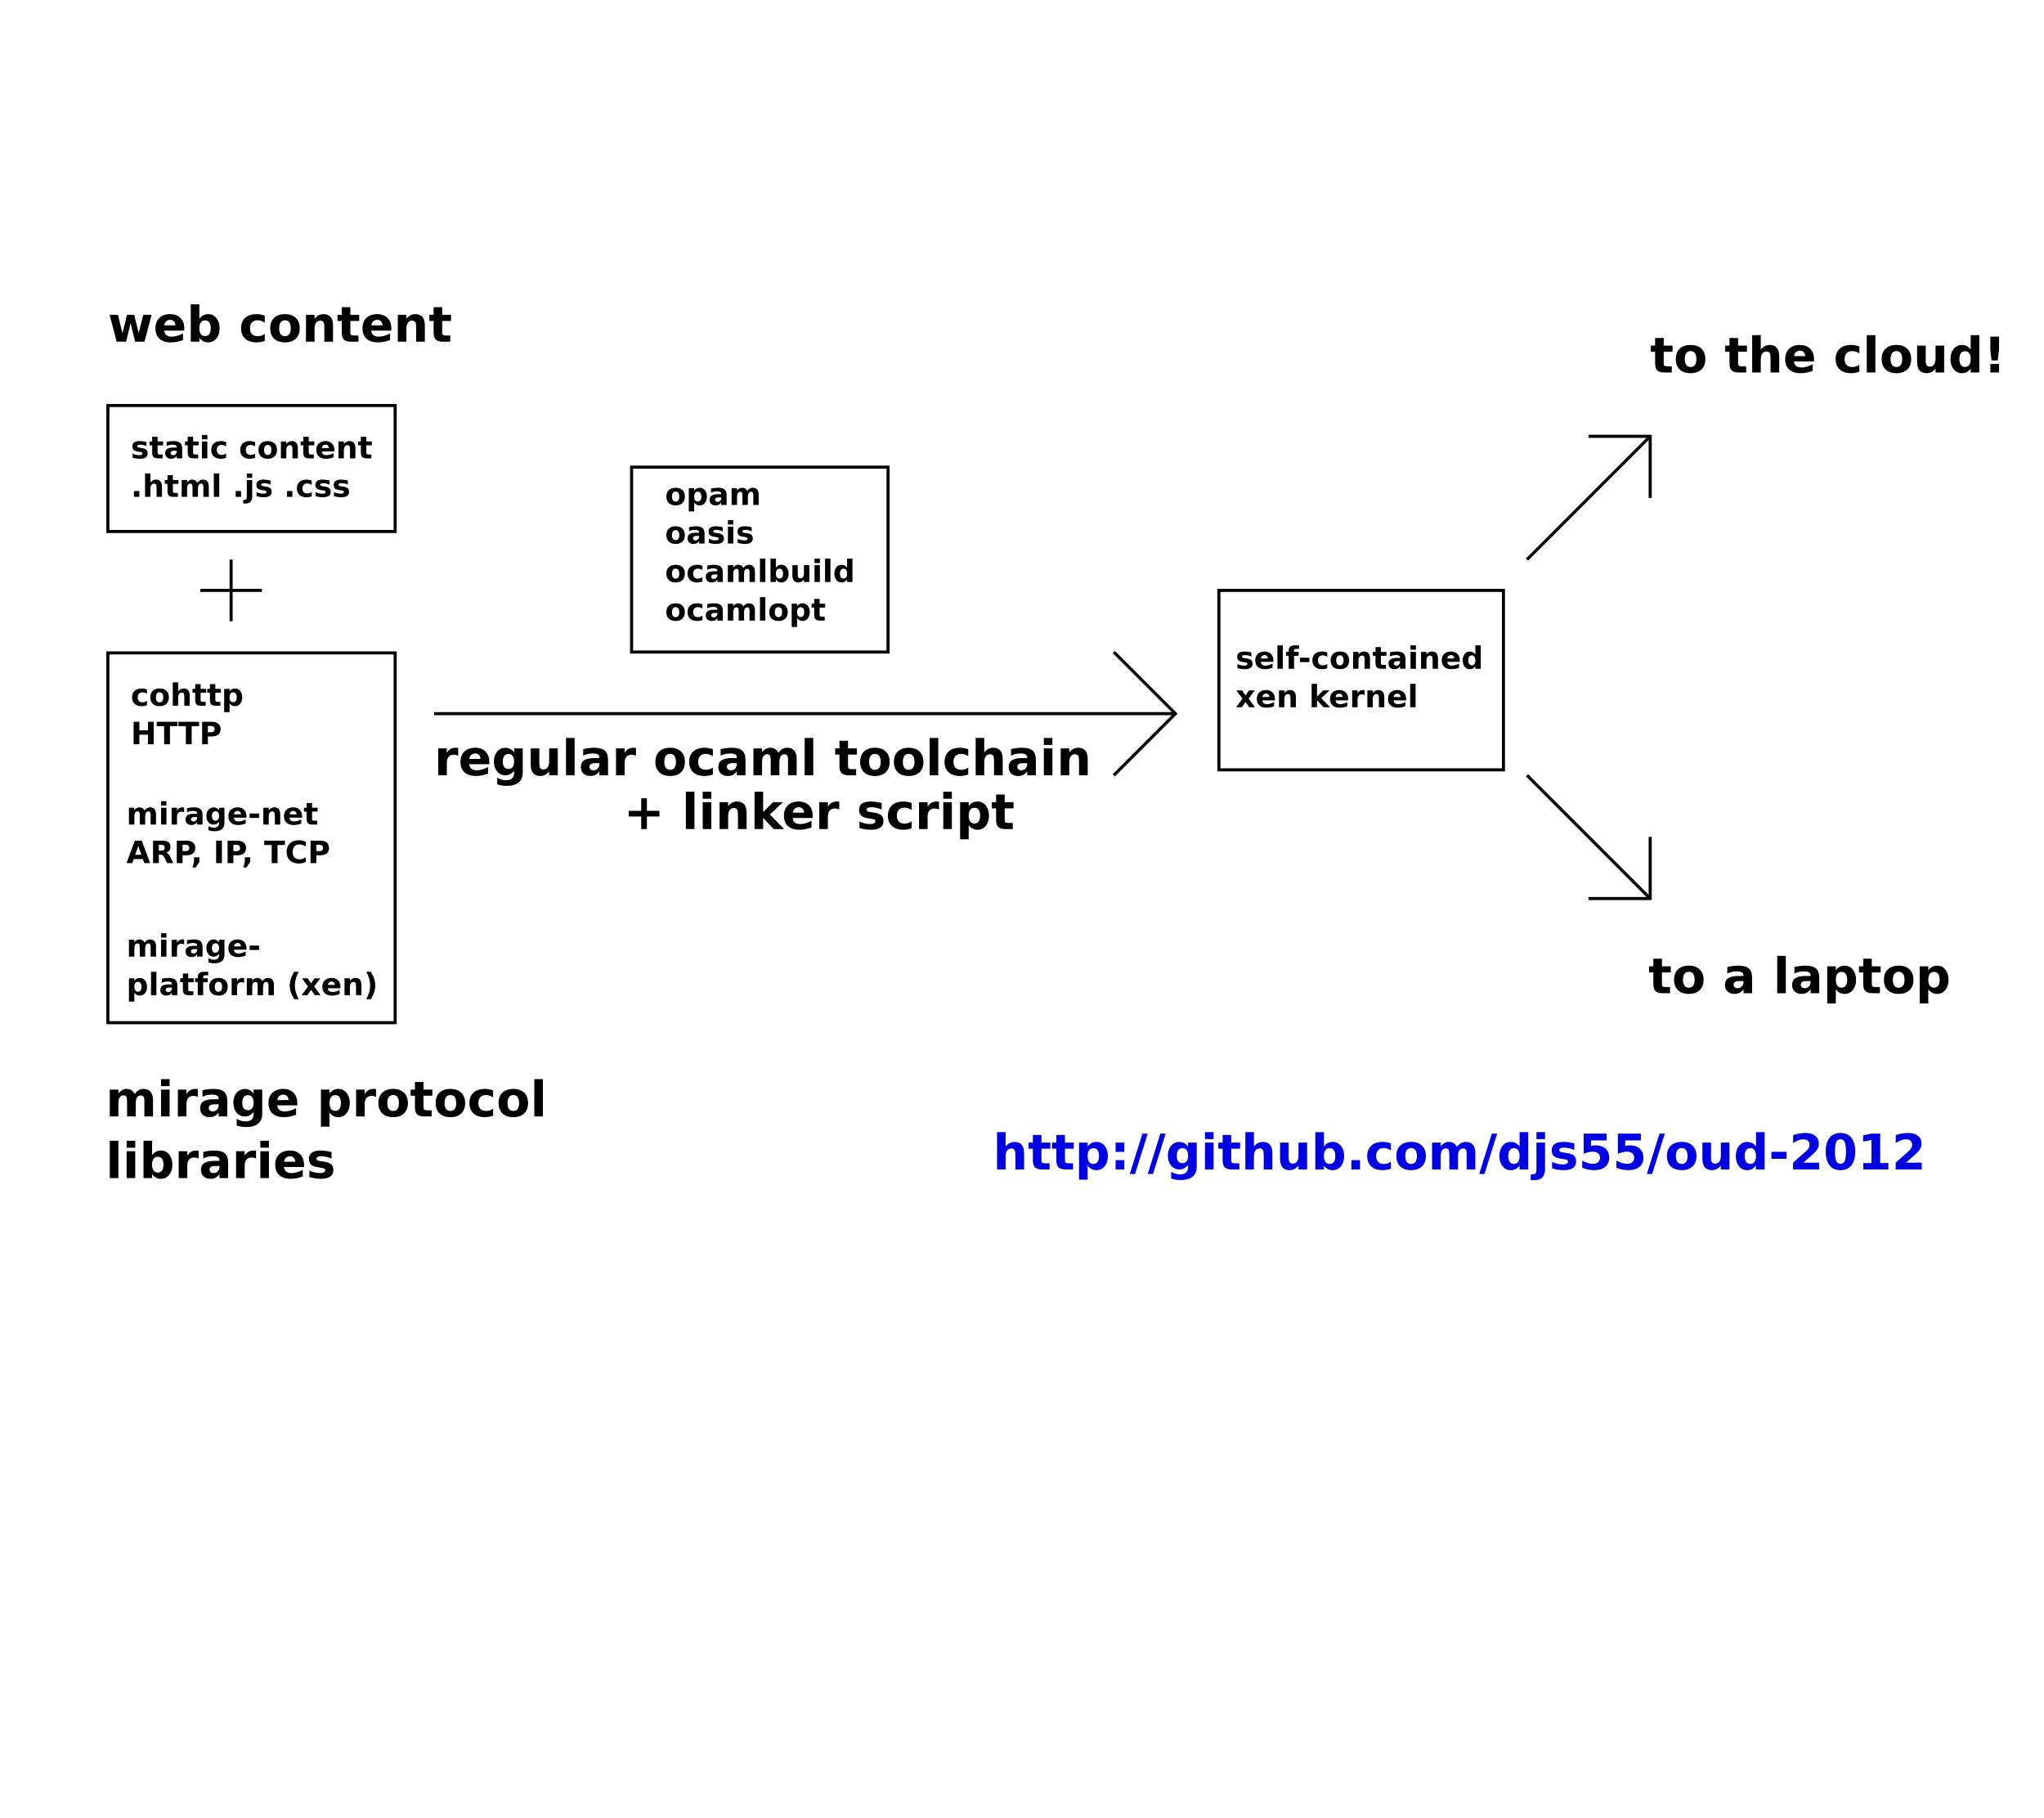
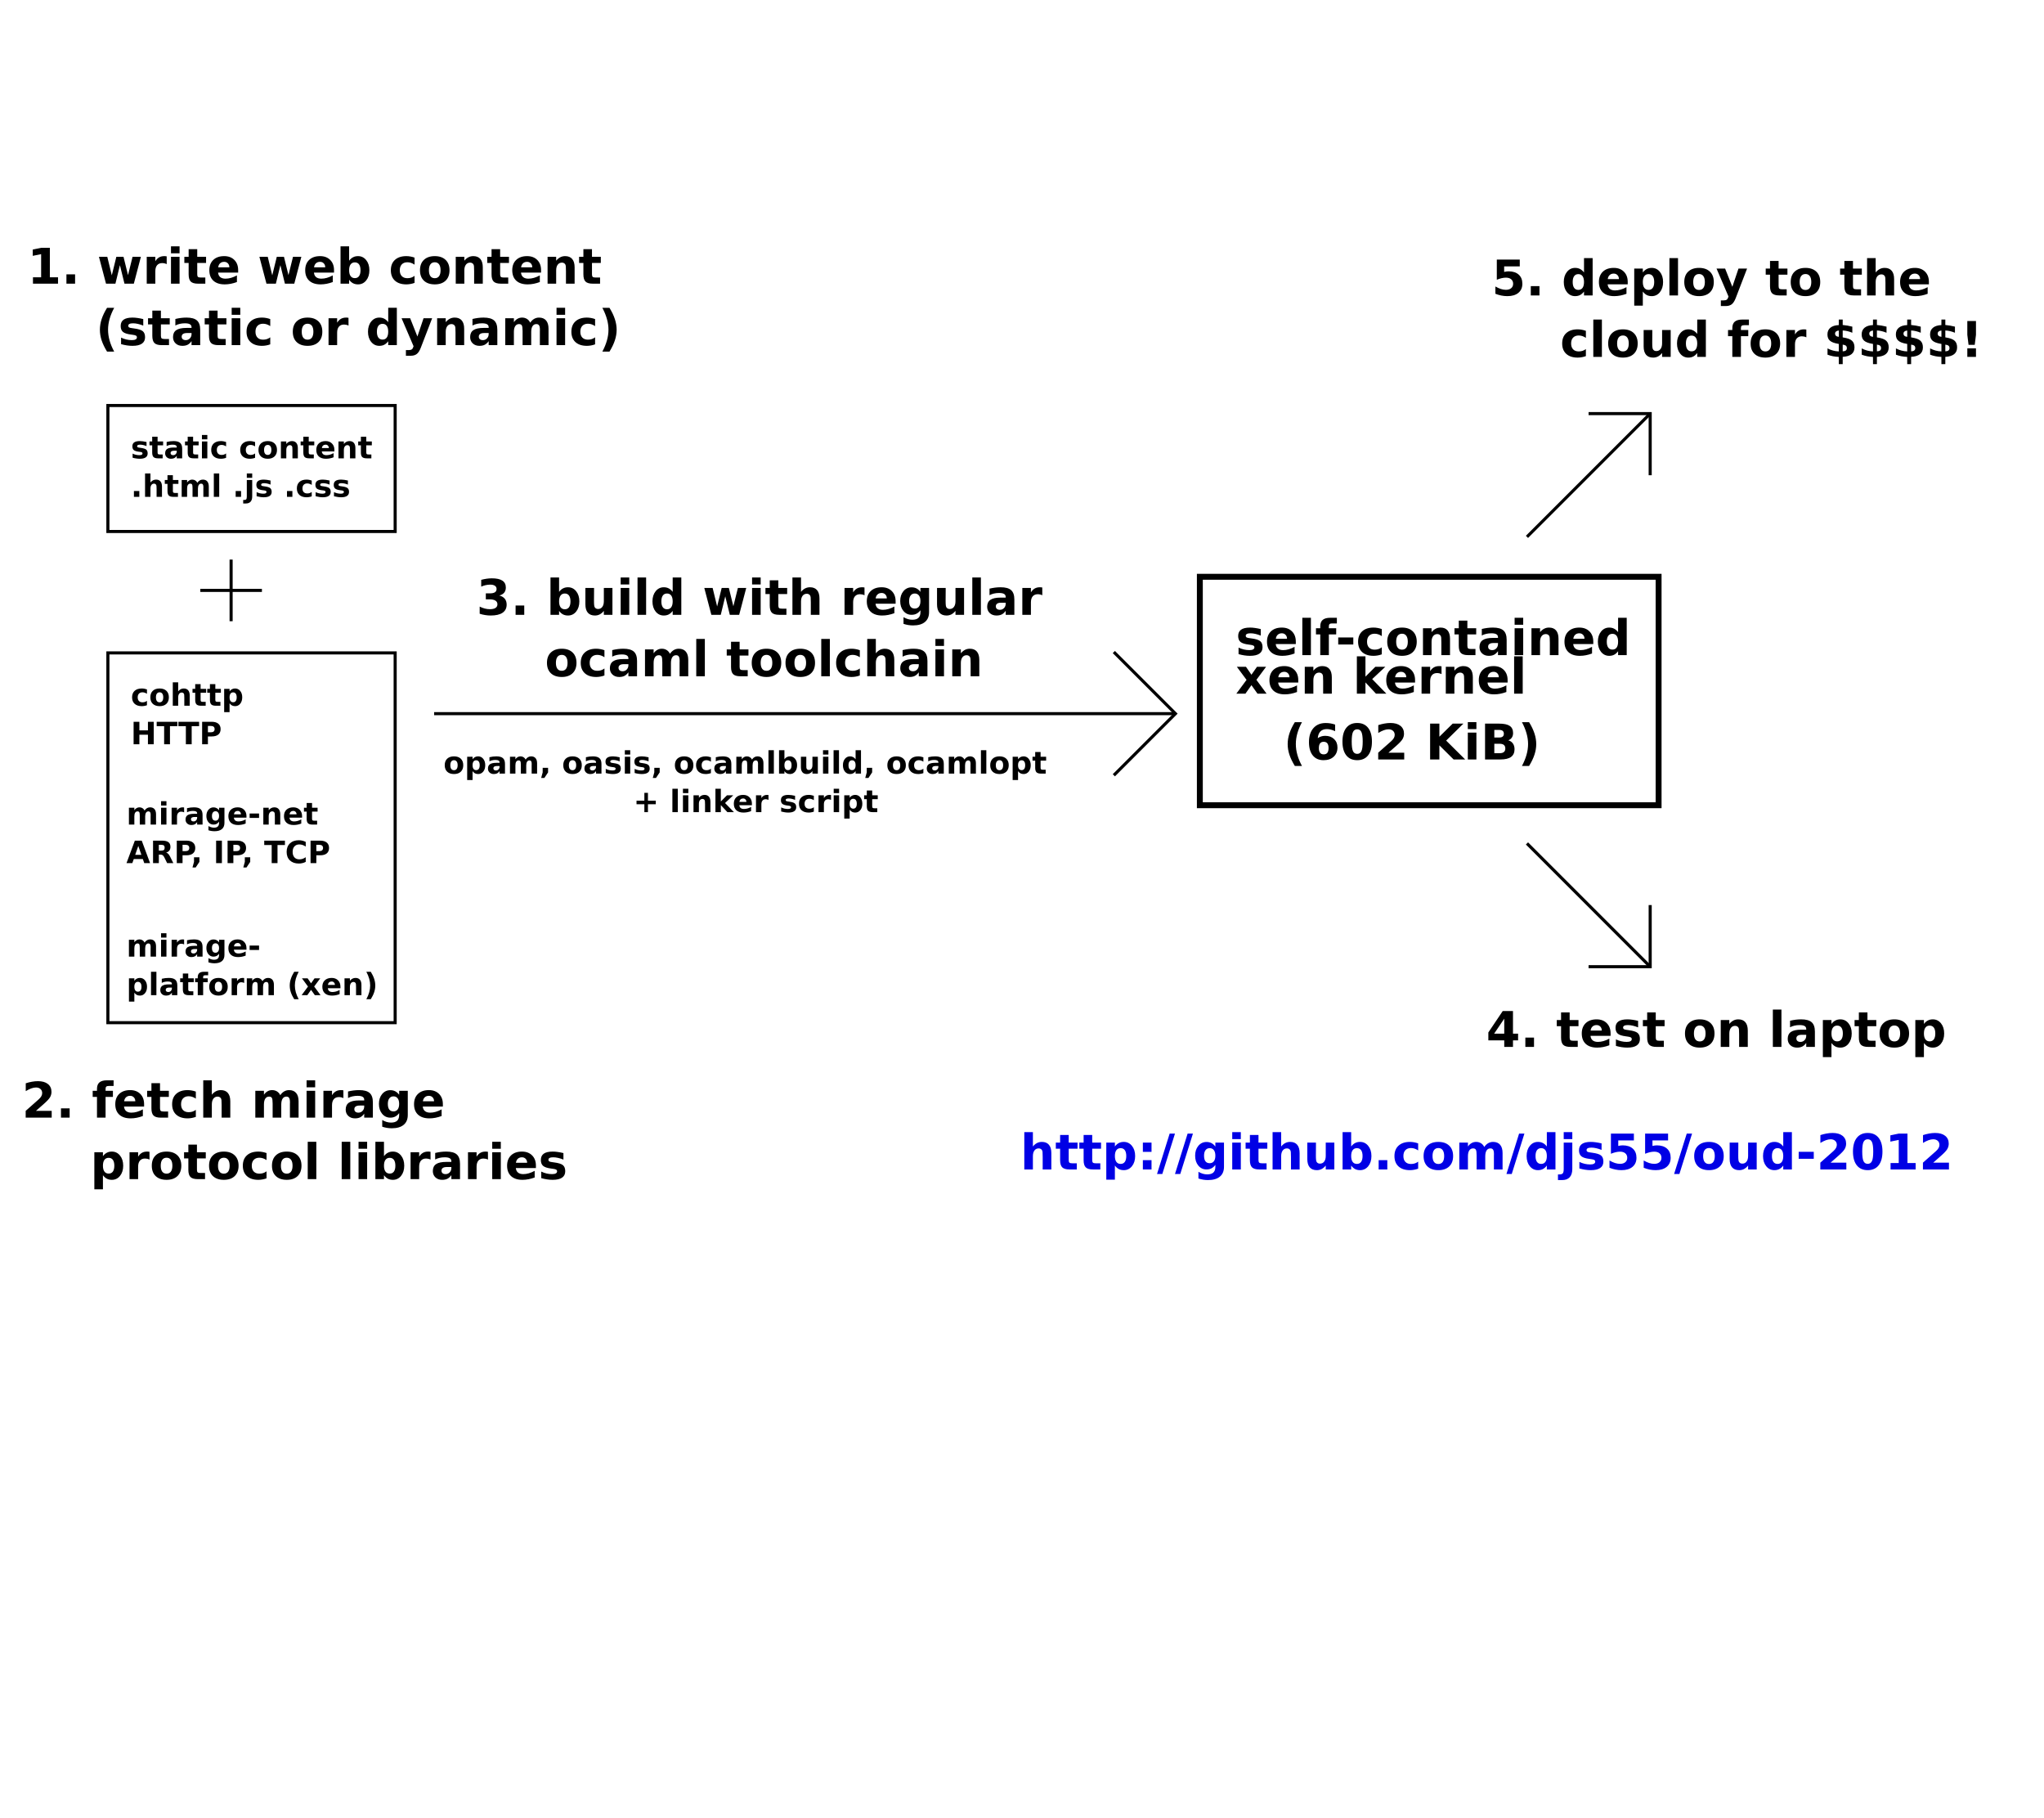
<svg xmlns="http://www.w3.org/2000/svg" version="1.1" width="900" height="800" id="svg2" xml:space="preserve">
  <defs id="defs6">










</defs>
  <text style="font-size:13.564px;font-style:normal;font-variant:normal;font-weight:bold;font-stretch:normal;text-align:start;line-height:125%;writing-mode:lr;text-anchor:start;fill:#000000;fill-opacity:1;stroke:none;font-family:DejaVu Sans;-inkscape-font-specification:DejaVu Sans Bold" xml:space="preserve" id="text2818" y="201.758" x="57.58">
    <tspan id="tspan2820" y="201.758" x="57.58" style="-inkscape-font-specification:DejaVu Sans Bold;font-family:DejaVu Sans;font-weight:bold;font-style:normal;font-stretch:normal;font-variant:normal;font-size:13.564px;text-anchor:start;text-align:start;writing-mode:lr;line-height:125%">static content</tspan>
    <tspan id="tspan2822" y="218.713" x="57.58" style="-inkscape-font-specification:DejaVu Sans Bold;font-family:DejaVu Sans;font-weight:bold;font-style:normal;font-stretch:normal;font-variant:normal;font-size:13.564px;text-anchor:start;text-align:start;writing-mode:lr;line-height:125%">.html .js .css</tspan>
  </text>
  <text style="font-size:13.564px;font-style:normal;font-variant:normal;font-weight:bold;font-stretch:normal;text-align:start;line-height:125%;writing-mode:lr;text-anchor:start;fill:#000000;fill-opacity:1;stroke:none;font-family:DejaVu Sans;-inkscape-font-specification:DejaVu Sans Bold" xml:space="preserve" id="text2824" y="310.661" x="57.58">
    <tspan id="tspan2826" y="310.661" x="57.58" style="-inkscape-font-specification:DejaVu Sans Bold;font-family:DejaVu Sans;font-weight:bold;font-style:normal;font-stretch:normal;font-variant:normal;font-size:13.564px;text-anchor:start;text-align:start;writing-mode:lr;line-height:125%">cohttp</tspan>
    <tspan id="tspan2834" y="327.617" x="57.58" style="-inkscape-font-specification:DejaVu Sans Bold;font-family:DejaVu Sans;font-weight:bold;font-style:normal;font-stretch:normal;font-variant:normal;font-size:13.564px;text-anchor:start;text-align:start;writing-mode:lr;line-height:125%">HTTP</tspan>
  </text>
  <text style="font-size:13.564px;font-style:normal;font-variant:normal;font-weight:bold;font-stretch:normal;text-align:start;line-height:125%;writing-mode:lr;text-anchor:start;fill:#000000;fill-opacity:1;stroke:none;font-family:DejaVu Sans;-inkscape-font-specification:DejaVu Sans Bold" xml:space="preserve" id="text2828" y="362.982" x="55.642">
    <tspan id="tspan2830" y="362.982" x="55.642" style="-inkscape-font-specification:DejaVu Sans Bold;font-family:DejaVu Sans;font-weight:bold;font-style:normal;font-stretch:normal;font-variant:normal;font-size:13.564px;text-anchor:start;text-align:start;writing-mode:lr;line-height:125%">mirage-net</tspan>
    <tspan id="tspan2832" y="379.937" x="55.642" style="-inkscape-font-specification:DejaVu Sans Bold;font-family:DejaVu Sans;font-weight:bold;font-style:normal;font-stretch:normal;font-variant:normal;font-size:13.564px;text-anchor:start;text-align:start;writing-mode:lr;line-height:125%">ARP, IP, TCP</tspan>
  </text>
  <text style="font-size:13.564px;font-style:normal;font-variant:normal;font-weight:bold;font-stretch:normal;text-align:start;line-height:125%;writing-mode:lr;text-anchor:start;fill:#000000;fill-opacity:1;stroke:none;font-family:DejaVu Sans;-inkscape-font-specification:DejaVu Sans Bold" xml:space="preserve" id="text2836" y="421.115" x="55.642">
    <tspan id="tspan2838" y="421.115" x="55.642" style="-inkscape-font-specification:DejaVu Sans Bold;font-family:DejaVu Sans;font-weight:bold;font-style:normal;font-stretch:normal;font-variant:normal;font-size:13.564px;text-anchor:start;text-align:start;writing-mode:lr;line-height:125%">mirage-</tspan>
    <tspan id="tspan2840" y="438.071" x="55.642" style="-inkscape-font-specification:DejaVu Sans Bold;font-family:DejaVu Sans;font-weight:bold;font-style:normal;font-stretch:normal;font-variant:normal;font-size:13.564px;text-anchor:start;text-align:start;writing-mode:lr;line-height:125%">platform (xen)</tspan>
  </text>
-   <text style="font-size:13.564px;font-style:normal;font-variant:normal;font-weight:bold;font-stretch:normal;text-align:start;line-height:125%;writing-mode:lr;text-anchor:start;fill:#000000;fill-opacity:1;stroke:none;font-family:DejaVu Sans;-inkscape-font-specification:DejaVu Sans Bold" xml:space="preserve" id="text2842" y="222.298" x="292.827">
-     <tspan id="tspan2844" y="222.298" x="292.827" style="-inkscape-font-specification:DejaVu Sans Bold;font-family:DejaVu Sans;font-weight:bold;font-style:normal;font-stretch:normal;font-variant:normal;font-size:13.564px;text-anchor:start;text-align:start;writing-mode:lr;line-height:125%">opam</tspan>
-     <tspan id="tspan2846" y="239.254" x="292.827" style="-inkscape-font-specification:DejaVu Sans Bold;font-family:DejaVu Sans;font-weight:bold;font-style:normal;font-stretch:normal;font-variant:normal;font-size:13.564px;text-anchor:start;text-align:start;writing-mode:lr;line-height:125%">oasis</tspan>
-     <tspan id="tspan2848" y="256.21" x="292.827" style="-inkscape-font-specification:DejaVu Sans Bold;font-family:DejaVu Sans;font-weight:bold;font-style:normal;font-stretch:normal;font-variant:normal;font-size:13.564px;text-anchor:start;text-align:start;writing-mode:lr;line-height:125%">ocamlbuild</tspan>
-     <tspan id="tspan2850" y="273.165" x="292.827" style="-inkscape-font-specification:DejaVu Sans Bold;font-family:DejaVu Sans;font-weight:bold;font-style:normal;font-stretch:normal;font-variant:normal;font-size:13.564px;text-anchor:start;text-align:start;writing-mode:lr;line-height:125%">ocamlopt</tspan>
-     <tspan id="tspan2852" y="290.121" x="292.827" style="-inkscape-font-specification:DejaVu Sans Bold;font-family:DejaVu Sans;font-weight:bold;font-style:normal;font-stretch:normal;font-variant:normal;font-size:13.564px;text-anchor:start;text-align:start;writing-mode:lr;line-height:125%" />
-   </text>
-   <text style="font-size:13.564px;font-style:normal;font-variant:normal;font-weight:bold;font-stretch:normal;text-align:start;line-height:125%;writing-mode:lr-tb;text-anchor:start;fill:#000000;fill-opacity:1;stroke:none;font-family:DejaVu Sans;-inkscape-font-specification:DejaVu Sans Bold" xml:space="preserve" id="text2854" y="294.384" x="544.06">
-     <tspan id="tspan2856" y="294.384" x="544.06" style="font-size:13.564px;font-style:normal;font-variant:normal;font-weight:bold;font-stretch:normal;text-align:start;line-height:125%;writing-mode:lr-tb;text-anchor:start;font-family:DejaVu Sans;-inkscape-font-specification:DejaVu Sans Bold">self-contained</tspan>
-     <tspan id="tspan2858" y="311.34" x="544.06" style="font-size:13.564px;font-style:normal;font-variant:normal;font-weight:bold;font-stretch:normal;text-align:start;line-height:125%;writing-mode:lr-tb;text-anchor:start;font-family:DejaVu Sans;-inkscape-font-specification:DejaVu Sans Bold">xen kernel</tspan>
+   <text style="font-size:21.64px;font-style:normal;font-variant:normal;font-weight:bold;font-stretch:normal;text-align:start;line-height:125%;writing-mode:lr-tb;text-anchor:start;fill:#000000;fill-opacity:1;stroke:none;font-family:DejaVu Sans;-inkscape-font-specification:DejaVu Sans Bold" xml:space="preserve" id="text2854" y="288.384" x="544.06">
+     <tspan id="tspan2856" y="288.384" x="544.06" style="font-size:21.64px;font-style:normal;font-variant:normal;font-weight:bold;font-stretch:normal;text-align:start;line-height:125%;writing-mode:lr-tb;text-anchor:start;font-family:DejaVu Sans;-inkscape-font-specification:DejaVu Sans Bold">self-contained</tspan>
+     <tspan id="tspan2858" y="305.34" x="544.06" style="font-size:21.64px;font-style:normal;font-variant:normal;font-weight:bold;font-stretch:normal;text-align:start;line-height:125%;writing-mode:lr-tb;text-anchor:start;font-family:DejaVu Sans;-inkscape-font-specification:DejaVu Sans Bold">xen kernel</tspan>
  </text>
  <rect style="fill:none;stroke:#000000;stroke-width:1.356;stroke-miterlimit:4;stroke-opacity:1;stroke-dasharray:none;stroke-dashoffset:0" id="rect2860" y="178.504" x="47.503" height="55.456" width="126.493" />
  <rect style="fill:none;stroke:#000000;stroke-width:1.356;stroke-miterlimit:4;stroke-opacity:1;stroke-dasharray:none;stroke-dashoffset:0" id="rect3634" y="287.408" x="47.503" height="162.774" width="126.493" />
-   <rect style="fill:none;stroke:#000000;stroke-width:1.356;stroke-miterlimit:4;stroke-opacity:1;stroke-dasharray:none;stroke-dashoffset:0" id="rect3636" y="205.633" x="278.1" height="81.387" width="112.929" />
  <path style="fill:none;stroke:#000000;stroke-width:1.356px;stroke-linecap:butt;stroke-linejoin:miter;stroke-opacity:1" id="path3638" d="m 101.761,246.327 0,27.129 0,0" />
  <path style="fill:none;stroke:#000000;stroke-width:1.356px;stroke-linecap:butt;stroke-linejoin:miter;stroke-opacity:1" id="path3640" d="m 88.197,259.891 27.129,0" />
-   <rect style="fill:none;stroke:#000000;stroke-width:1.356;stroke-miterlimit:4;stroke-opacity:1;stroke-dasharray:none;stroke-dashoffset:0" id="rect3642" y="259.891" x="536.696" height="78.99" width="125.295" />
+   <rect style="fill:none;stroke:#000000;stroke-width:2.6;stroke-miterlimit:4;stroke-opacity:1;stroke-dasharray:none;stroke-dashoffset:0" id="rect3642" y="253.899" x="528.307" height="100.563" width="201.998" />
  <path style="fill:none;stroke:#000000;stroke-width:1.356px;stroke-linecap:butt;stroke-linejoin:miter;stroke-opacity:1" id="path3644" d="m 191.148,314.149 325.984,0" />
  <path style="fill:none;stroke:#000000;stroke-width:1.356px;stroke-linecap:butt;stroke-linejoin:miter;stroke-opacity:1" id="path3646" d="m 490.438,287.02 27.129,27.129 -27.129,27.129" />
-   <text style="font-size:21.645px;font-style:normal;font-variant:normal;font-weight:bold;font-stretch:normal;text-align:start;line-height:125%;writing-mode:lr;text-anchor:start;fill:#000000;fill-opacity:1;stroke:none;font-family:DejaVu Sans;-inkscape-font-specification:DejaVu Sans Bold" xml:space="preserve" id="text3648" y="150.406" x="47.503">
-     <tspan id="tspan3650" y="150.406" x="47.503" style="-inkscape-font-specification:DejaVu Sans Bold;font-family:DejaVu Sans;font-weight:bold;font-style:normal;font-stretch:normal;font-variant:normal;font-size:21.645px;text-anchor:start;text-align:start;writing-mode:lr;line-height:125%">web content</tspan>
+   <path style="fill:none;stroke:#000000;stroke-width:1.356px;stroke-linecap:butt;stroke-linejoin:miter;stroke-opacity:1" id="path3662" d="m 672.341,236.327 54.258,-54.258" />
+   <path style="fill:none;stroke:#000000;stroke-width:1.356px;stroke-linecap:butt;stroke-linejoin:miter;stroke-opacity:1" id="path3664" d="m 699.47,182.069 27.129,0 0,27.129" />
+   <path style="fill:none;stroke:#000000;stroke-width:1.356px;stroke-linecap:butt;stroke-linejoin:miter;stroke-opacity:1" id="path3666" d="m 672.341,371.278 54.258,54.258" />
+   <path style="fill:none;stroke:#000000;stroke-width:1.356px;stroke-linecap:butt;stroke-linejoin:miter;stroke-opacity:1" id="path3668" d="m 726.599,398.407 0,27.129 -27.129,0" />
+   <text xml:space="preserve" style="font-size:21.645px;font-style:normal;font-variant:normal;font-weight:bold;font-stretch:normal;text-align:start;line-height:125%;letter-spacing:0px;word-spacing:0px;writing-mode:lr-tb;text-anchor:start;fill:#0000e5;fill-opacity:1;stroke:none;font-family:DejaVu Sans;-inkscape-font-specification:DejaVu Sans Bold" x="449.202" y="514.791" id="text5933">
+     <tspan id="tspan5935" x="449.202" y="514.791">http://github.com/djs55/oud-2012</tspan>
  </text>
-   <text style="font-size:21.645px;font-style:normal;font-variant:normal;font-weight:bold;font-stretch:normal;text-align:start;line-height:125%;writing-mode:lr;text-anchor:start;fill:#000000;fill-opacity:1;stroke:none;font-family:DejaVu Sans;-inkscape-font-specification:DejaVu Sans Bold" xml:space="preserve" id="text3652" y="491.457" x="46.534">
-     <tspan id="tspan3654" y="491.457" x="46.534" style="-inkscape-font-specification:DejaVu Sans Bold;font-family:DejaVu Sans;font-weight:bold;font-style:normal;font-stretch:normal;font-variant:normal;font-size:21.645px;text-anchor:start;text-align:start;writing-mode:lr;line-height:125%">mirage protocol</tspan>
-     <tspan id="tspan3656" y="518.586" x="46.534" style="-inkscape-font-specification:DejaVu Sans Bold;font-family:DejaVu Sans;font-weight:bold;font-style:normal;font-stretch:normal;font-variant:normal;font-size:21.645px;text-anchor:start;text-align:start;writing-mode:lr;line-height:125%">libraries</tspan>
+   <text style="font-size:21.64px;font-style:normal;font-variant:normal;font-weight:bold;font-stretch:normal;text-align:start;line-height:125%;writing-mode:lr-tb;text-anchor:start;fill:#000000;fill-opacity:1;stroke:none;font-family:DejaVu Sans;-inkscape-font-specification:DejaVu Sans Bold" xml:space="preserve" id="text2854-2" y="334.315" x="565.122">
+     <tspan id="tspan2856-5" y="334.315" x="565.122" style="font-size:21.64px;font-style:normal;font-variant:normal;font-weight:bold;font-stretch:normal;text-align:start;line-height:125%;writing-mode:lr-tb;text-anchor:start;font-family:DejaVu Sans;-inkscape-font-specification:DejaVu Sans Bold">(602 KiB)</tspan>
  </text>
-   <text style="font-size:21.645px;font-style:normal;font-variant:normal;font-weight:bold;font-stretch:normal;text-align:start;line-height:125%;writing-mode:lr;text-anchor:start;fill:#000000;fill-opacity:1;stroke:none;font-family:DejaVu Sans;-inkscape-font-specification:DejaVu Sans Bold" xml:space="preserve" id="text3658" y="341.278" x="191.148">
-     <tspan id="tspan3660" y="341.278" x="191.148" style="-inkscape-font-specification:DejaVu Sans Bold;font-family:DejaVu Sans;font-weight:bold;font-style:normal;font-stretch:normal;font-variant:normal;font-size:21.645px;text-anchor:start;text-align:start;writing-mode:lr;line-height:125%">regular ocaml toolchain</tspan>
-     <tspan y="341.278" x="191.148" id="tspan5915" style="-inkscape-font-specification:DejaVu Sans Bold;font-family:DejaVu Sans;font-weight:bold;font-style:normal;font-stretch:normal;font-variant:normal;font-size:21.645px;text-anchor:start;text-align:start;writing-mode:lr;line-height:125%" />
-     <tspan y="341.278" x="191.148" id="tspan5917" style="-inkscape-font-specification:DejaVu Sans Bold;font-family:DejaVu Sans;font-weight:bold;font-style:normal;font-stretch:normal;font-variant:normal;font-size:21.645px;text-anchor:start;text-align:start;writing-mode:lr;line-height:125%" />
+   <text xml:space="preserve" style="font-size:13.564px;font-style:normal;font-variant:normal;font-weight:bold;font-stretch:normal;text-align:center;line-height:125%;letter-spacing:0px;word-spacing:0px;writing-mode:lr-tb;text-anchor:middle;fill:#000000;fill-opacity:1;stroke:none;font-family:DejaVu Sans;-inkscape-font-specification:DejaVu Sans Bold" x="339.897" y="340.545" id="text4167">
+     <tspan id="tspan4169" x="339.897" y="340.545">opam, oasis, ocamlbuild, ocamlopt</tspan>
+     <tspan x="339.897" y="357.501" id="tspan4171">+ linker script</tspan>
  </text>
-   <path style="fill:none;stroke:#000000;stroke-width:1.356px;stroke-linecap:butt;stroke-linejoin:miter;stroke-opacity:1" id="path3662" d="m 672.341,246.327 54.258,-54.258" />
-   <path style="fill:none;stroke:#000000;stroke-width:1.356px;stroke-linecap:butt;stroke-linejoin:miter;stroke-opacity:1" id="path3664" d="m 699.47,192.069 27.129,0 0,27.129" />
-   <path style="fill:none;stroke:#000000;stroke-width:1.356px;stroke-linecap:butt;stroke-linejoin:miter;stroke-opacity:1" id="path3666" d="m 672.341,341.278 54.258,54.258" />
-   <path style="fill:none;stroke:#000000;stroke-width:1.356px;stroke-linecap:butt;stroke-linejoin:miter;stroke-opacity:1" id="path3668" d="m 726.599,368.407 0,27.129 -27.129,0" />
-   <text style="font-size:21.645px;font-style:normal;font-variant:normal;font-weight:bold;font-stretch:normal;text-align:start;line-height:125%;writing-mode:lr-tb;text-anchor:start;fill:#000000;fill-opacity:1;stroke:none;font-family:DejaVu Sans;-inkscape-font-specification:DejaVu Sans Bold" xml:space="preserve" id="text3670" y="437.199" x="725.824">
-     <tspan id="tspan3672" y="437.199" x="725.824" style="font-size:21.645px;font-style:normal;font-variant:normal;font-weight:bold;font-stretch:normal;text-align:start;line-height:125%;writing-mode:lr-tb;text-anchor:start;font-family:DejaVu Sans;-inkscape-font-specification:DejaVu Sans Bold">to a laptop</tspan>
+   <text xml:space="preserve" style="font-size:21.645px;font-style:normal;font-variant:normal;font-weight:bold;font-stretch:normal;text-align:start;line-height:125%;letter-spacing:0px;word-spacing:0px;writing-mode:lr-tb;text-anchor:start;fill:#000000;fill-opacity:1;stroke:none;font-family:DejaVu Sans;-inkscape-font-specification:DejaVu Sans Bold" x="9.588" y="491.989" id="text4177">
+     <tspan id="tspan4179" x="9.588" y="491.989">2. fetch mirage</tspan>
+     <tspan x="9.588" y="519.046" id="tspan4181">    protocol libraries</tspan>
  </text>
-   <text style="font-size:21.645px;font-style:normal;font-variant:normal;font-weight:bold;font-stretch:normal;text-align:start;line-height:125%;writing-mode:lr-tb;text-anchor:start;fill:#000000;fill-opacity:1;stroke:none;font-family:DejaVu Sans;-inkscape-font-specification:DejaVu Sans Bold" xml:space="preserve" id="text3674" y="163.971" x="726.599">
-     <tspan id="tspan3676" y="163.971" x="726.599" style="font-size:21.645px;font-style:normal;font-variant:normal;font-weight:bold;font-stretch:normal;text-align:start;line-height:125%;writing-mode:lr-tb;text-anchor:start;font-family:DejaVu Sans;-inkscape-font-specification:DejaVu Sans Bold">to the cloud!</tspan>
+   <text xml:space="preserve" style="font-size:21.645px;font-style:normal;font-variant:normal;font-weight:bold;font-stretch:normal;text-align:start;line-height:125%;letter-spacing:0px;word-spacing:0px;writing-mode:lr-tb;text-anchor:start;fill:#000000;fill-opacity:1;stroke:none;font-family:DejaVu Sans;-inkscape-font-specification:DejaVu Sans Bold" x="209.758" y="270.636" id="text4183">
+     <tspan id="tspan4185" x="209.758" y="270.636">3. build with regular</tspan>
+     <tspan x="209.758" y="297.692" id="tspan4187">    ocaml toolchain</tspan>
  </text>
-   <text xml:space="preserve" style="font-size:21.645px;font-style:normal;font-variant:normal;font-weight:bold;font-stretch:normal;text-align:start;line-height:125%;letter-spacing:0px;word-spacing:0px;writing-mode:lr;text-anchor:start;fill:#000000;fill-opacity:1;stroke:none;font-family:DejaVu Sans;-inkscape-font-specification:DejaVu Sans Bold" x="274.514" y="364.95" id="text5929">
-     <tspan id="tspan5931" x="274.514" y="364.95">+ linker script</tspan>
+   <text xml:space="preserve" style="font-size:21.645px;font-style:normal;font-variant:normal;font-weight:bold;font-stretch:normal;text-align:start;line-height:125%;letter-spacing:0px;word-spacing:0px;writing-mode:lr-tb;text-anchor:start;fill:#000000;fill-opacity:1;stroke:none;font-family:DejaVu Sans;-inkscape-font-specification:DejaVu Sans Bold" x="654.373" y="460.844" id="text4189">
+     <tspan x="654.373" y="460.844" id="tspan4197">4. test on laptop</tspan>
  </text>
-   <text xml:space="preserve" style="font-size:21.645px;font-style:normal;font-variant:normal;font-weight:bold;font-stretch:normal;text-align:start;line-height:125%;letter-spacing:0px;word-spacing:0px;writing-mode:lr-tb;text-anchor:start;fill:#0000e5;fill-opacity:1;stroke:none;font-family:DejaVu Sans;-inkscape-font-specification:DejaVu Sans Bold" x="437.202" y="514.791" id="text5933">
-     <tspan id="tspan5935" x="437.202" y="514.791">http://github.com/djs55/oud-2012</tspan>
+   <text xml:space="preserve" style="font-size:21.645px;font-style:normal;font-variant:normal;font-weight:bold;font-stretch:normal;text-align:start;line-height:125%;letter-spacing:0px;word-spacing:0px;writing-mode:lr-tb;text-anchor:start;fill:#000000;fill-opacity:1;stroke:none;font-family:DejaVu Sans;-inkscape-font-specification:DejaVu Sans Bold" x="656.77" y="130.046" id="text4199">
+     <tspan id="tspan4201" x="656.77" y="130.046">5. deploy to the</tspan>
+     <tspan x="656.77" y="157.103" id="tspan4203">    cloud for $$$$!</tspan>
+   </text>
+   <text xml:space="preserve" style="font-size:21.645px;font-style:normal;font-variant:normal;font-weight:bold;font-stretch:normal;text-align:start;line-height:125%;letter-spacing:0px;word-spacing:0px;writing-mode:lr-tb;text-anchor:start;fill:#000000;fill-opacity:1;stroke:none;font-family:DejaVu Sans;-inkscape-font-specification:DejaVu Sans Bold" x="11.985" y="124.871" id="text4215">
+     <tspan id="tspan4217" x="11.985" y="124.871">1. write web content</tspan>
+     <tspan x="11.985" y="151.927" id="tspan4219">    (static or dynamic)</tspan>
  </text>
</svg>
